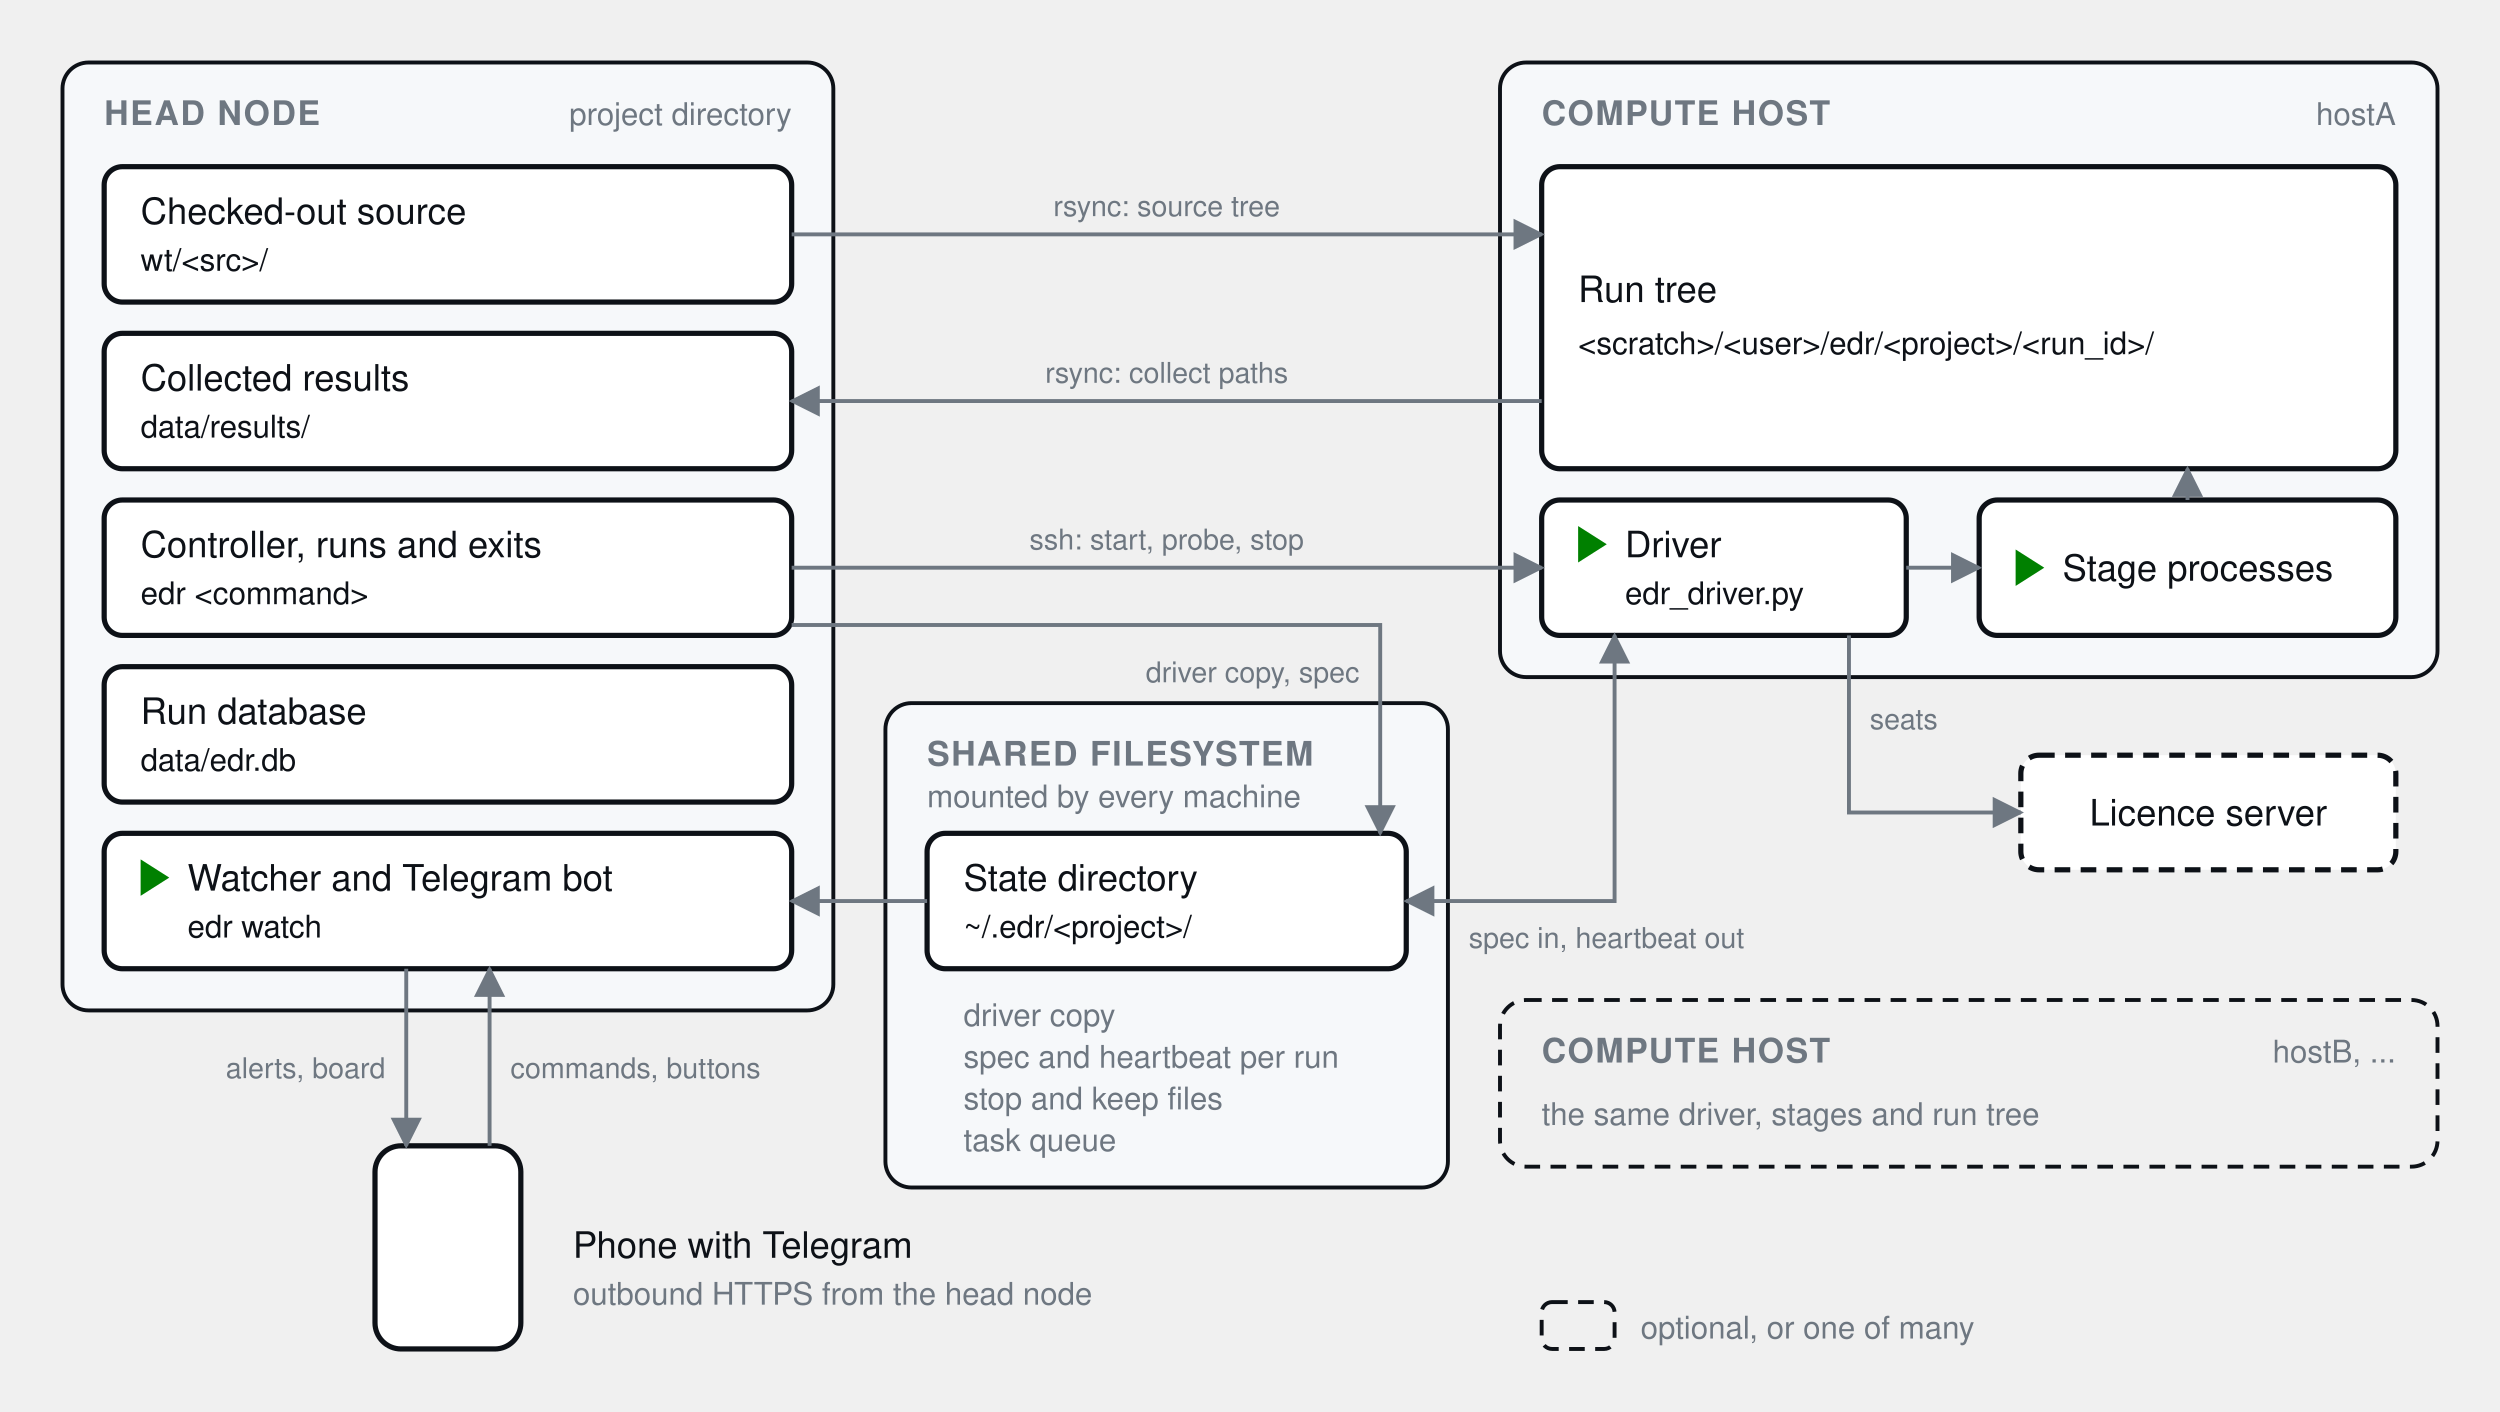
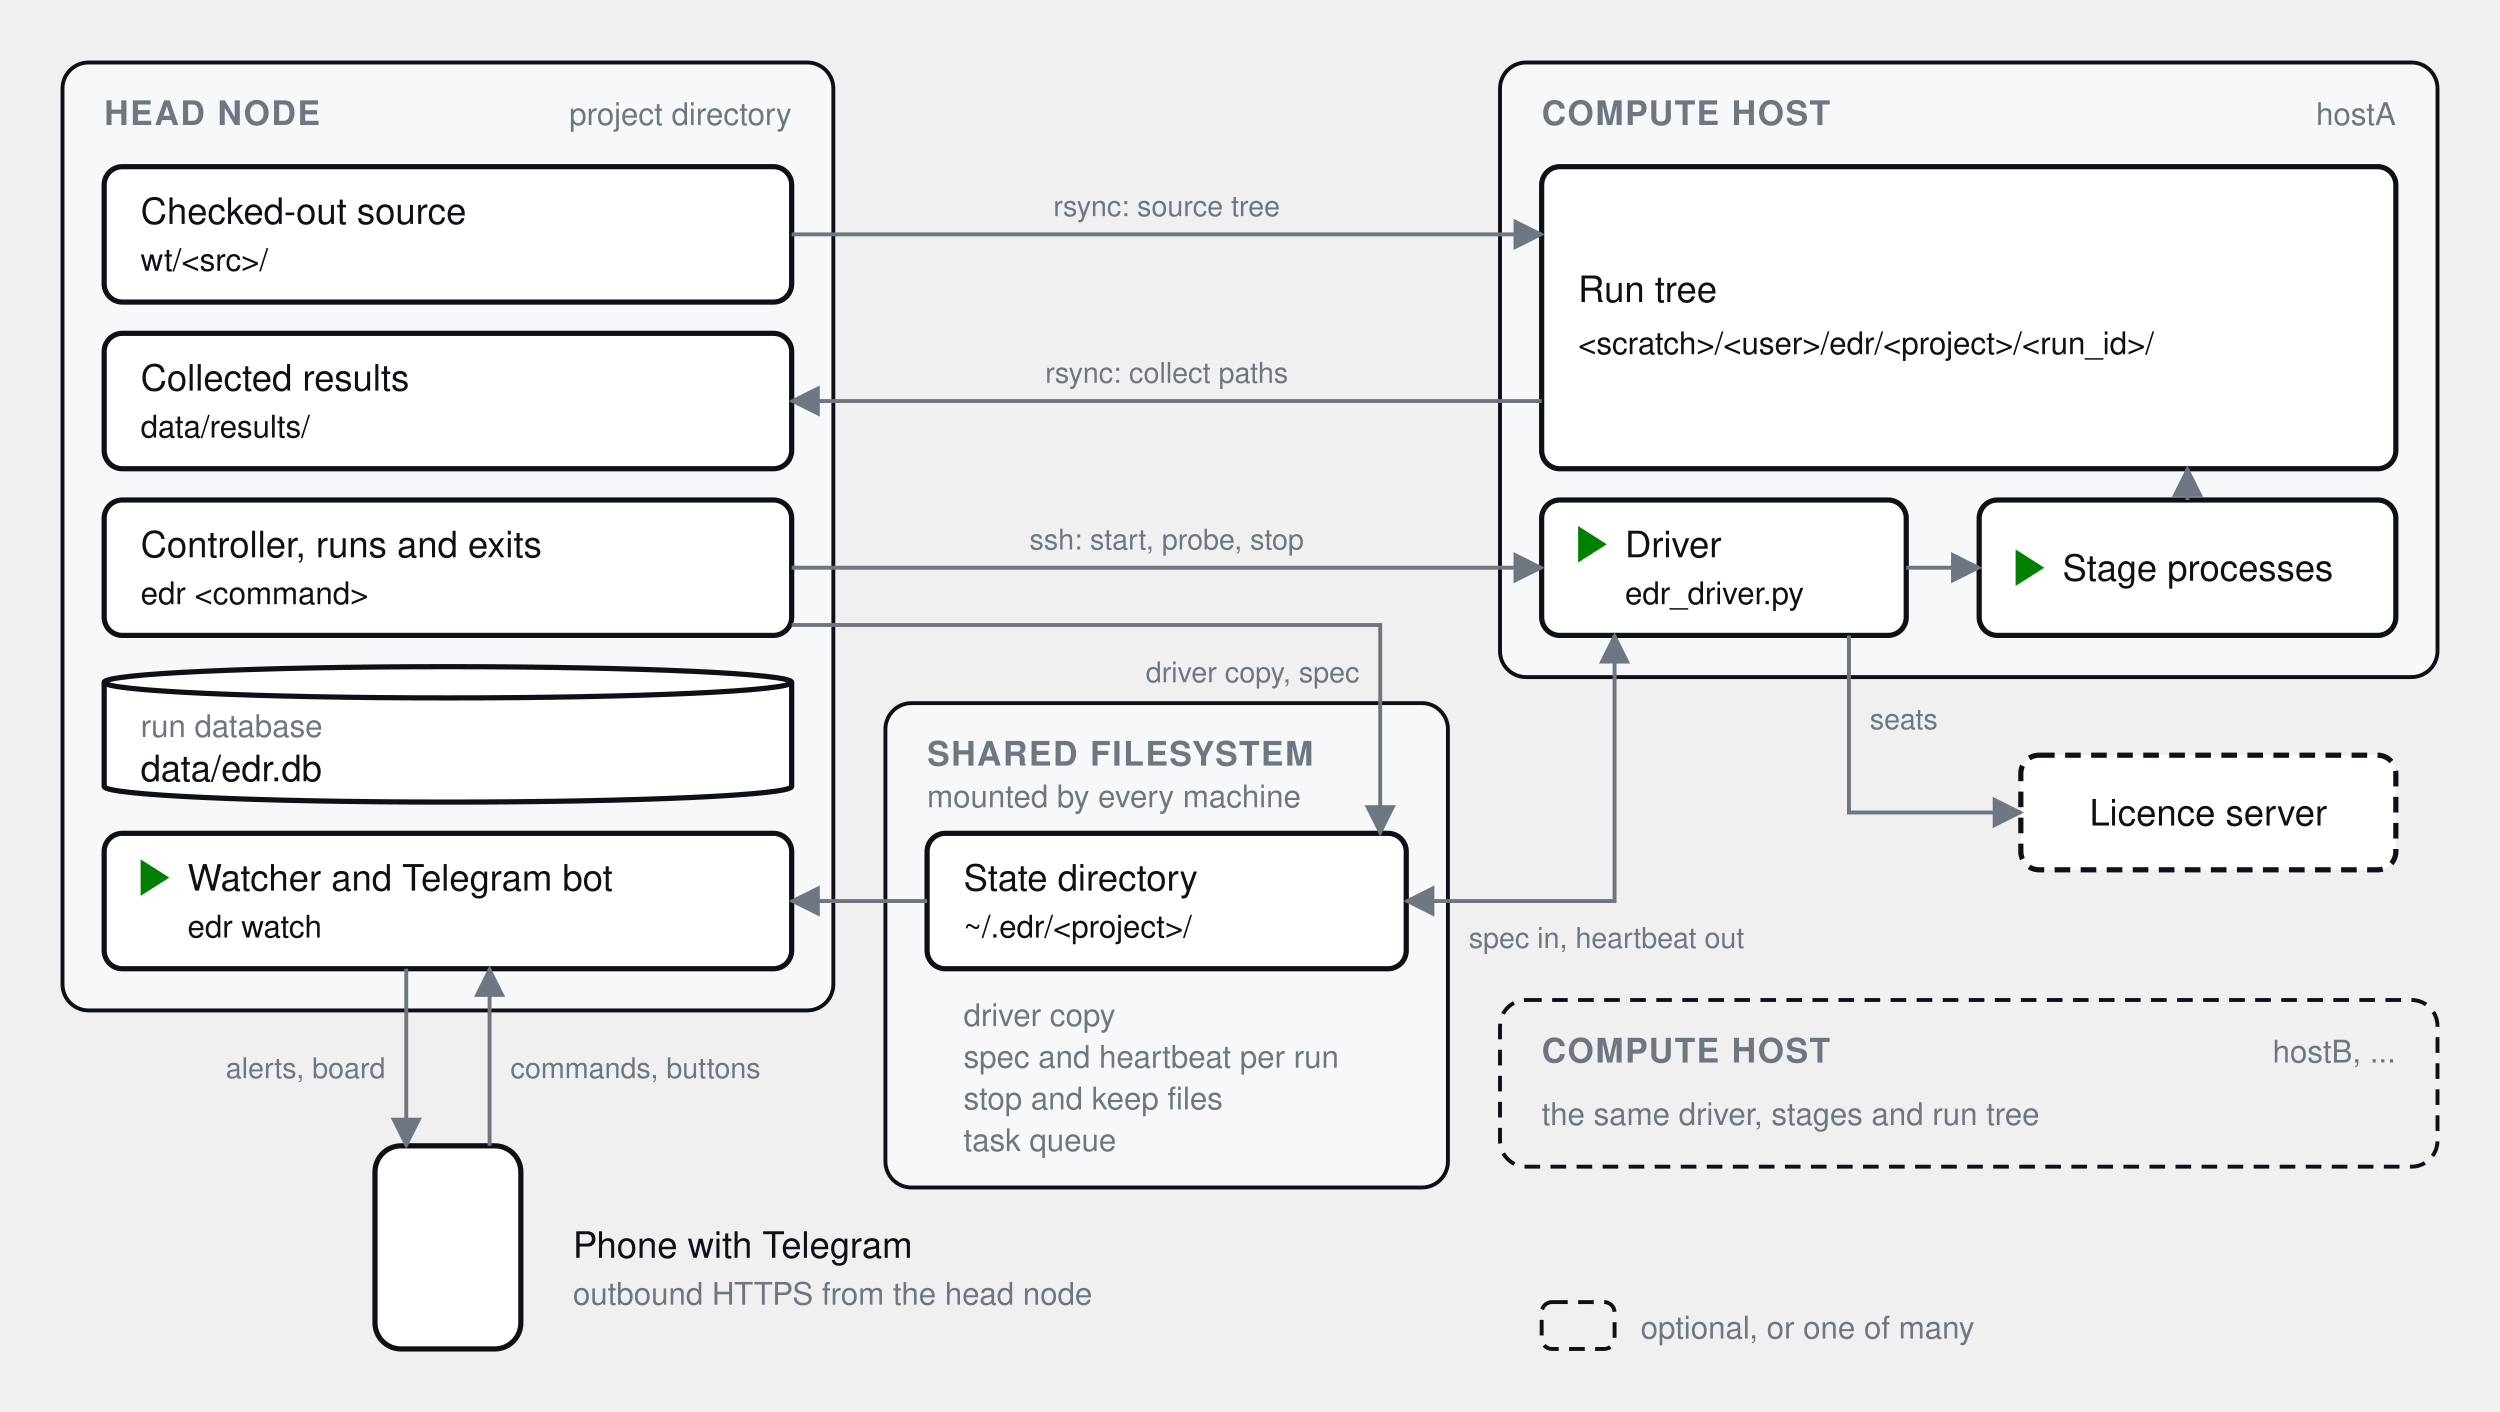
<svg xmlns="http://www.w3.org/2000/svg" width="960" height="542" viewBox="0 0 960 542" role="img" aria-label="Where edarunner runs: the head node, the shared filesystem, the compute hosts, the licence server and the phone">
  <style>
  .box { fill: #ffffff; stroke: #0d1117; stroke-width: 2; }
  .frame { fill: none; stroke: #0d1117; stroke-width: 1.5; }
  .frame-fill { fill: #f6f8fa; stroke: #0d1117; stroke-width: 1.5; }
  .run { fill: #008000; }
  .t { font-family: Helvetica, Arial, sans-serif; font-size: 14px; fill: #0d1117; }
  .s { font-family: Helvetica, Arial, sans-serif; font-size: 12px; fill: #6e7781; }
  .h { font-family: Helvetica, Arial, sans-serif; font-size: 13px; font-weight: 700; fill: #6e7781; letter-spacing: 0.6px; }
  .m { font-family: Helvetica, Arial, sans-serif; font-size: 12px; fill: #0d1117; }
  .a { fill: none; stroke: #6e7781; stroke-width: 1.5; marker-end: url(#arrow); }
  .al { font-family: Helvetica, Arial, sans-serif; font-size: 11px; fill: #6e7781; }
  .dash { stroke-dasharray: 6 4; }
  @media (prefers-color-scheme: dark) {
    .box { fill: #0d1117; }
    .frame-fill { fill: #161b22; }
    .t, .m { fill: #e6edf3; }
    .box, .frame, .frame-fill { stroke: #e6edf3; }
  }
</style>
  <defs>
    <marker id="arrow" viewBox="0 0 10 10" refX="9" refY="5" markerWidth="8" markerHeight="8" orient="auto-start-reverse">
      <path d="M0 0L10 5L0 10z" fill="#6e7781" />
    </marker>
  </defs>
  <rect class="frame-fill" x="24" y="24" width="296" height="364" rx="10" />
  <text class="h" x="40" y="48">HEAD NODE</text>
  <text class="s" x="304" y="48" text-anchor="end">project directory</text>
  <rect class="box" x="40" y="64" width="264" height="52" rx="7" />
  <text class="t" x="54" y="86">Checked-out source</text>
  <text class="m" x="54" y="104">wt/&lt;src&gt;/</text>
  <rect class="box" x="40" y="128" width="264" height="52" rx="7" />
  <text class="t" x="54" y="150">Collected results</text>
  <text class="m" x="54" y="168">data/results/</text>
  <rect class="box" x="40" y="192" width="264" height="52" rx="7" />
  <text class="t" x="54" y="214">Controller, runs and exits</text>
  <text class="m" x="54" y="232">edr &lt;command&gt;</text>
-   <rect class="box" x="40" y="256" width="264" height="52" rx="7" />
-   <text class="t" x="54" y="278">Run database</text>
-   <text class="m" x="54" y="296">data/edr.db</text>
+   <path class="box" d="M40 262v40a132 6 0 0 0 264 0V262" />
+   <ellipse class="box" cx="172" cy="262" rx="132" ry="6" />
+   <text class="s" x="54" y="283">run database</text>
+   <text class="t" x="54" y="300">data/edr.db</text>
  <rect class="box" x="40" y="320" width="264" height="52" rx="7" />
  <path class="run" d="M54 330v14l11-7z" />
  <text class="t" x="72" y="342">Watcher and Telegram bot</text>
  <text class="m" x="72" y="360">edr watch</text>
  <rect class="frame-fill" x="340" y="270" width="216" height="186" rx="10" />
  <text class="h" x="356" y="294">SHARED FILESYSTEM</text>
  <text class="s" x="356" y="310">mounted by every machine</text>
  <rect class="box" x="356" y="320" width="184" height="52" rx="7" />
  <text class="t" x="370" y="342">State directory</text>
  <text class="m" x="370" y="360">~/.edr/&lt;project&gt;/</text>
  <text class="s" x="370" y="394">driver copy</text>
  <text class="s" x="370" y="410">spec and heartbeat per run</text>
  <text class="s" x="370" y="426">stop and keep files</text>
  <text class="s" x="370" y="442">task queue</text>
  <rect class="frame-fill" x="576" y="24" width="360" height="236" rx="10" />
  <text class="h" x="592" y="48">COMPUTE HOST</text>
  <text class="s" x="920" y="48" text-anchor="end">hostA</text>
  <rect class="box" x="592" y="64" width="328" height="116" rx="7" />
  <text class="t" x="606" y="116">Run tree</text>
  <text class="m" x="606" y="136">&lt;scratch&gt;/&lt;user&gt;/edr/&lt;project&gt;/&lt;run_id&gt;/</text>
  <rect class="box" x="592" y="192" width="140" height="52" rx="7" />
  <path class="run" d="M606 202v14l11-7z" />
  <text class="t" x="624" y="214">Driver</text>
  <text class="m" x="624" y="232">edr_driver.py</text>
  <rect class="box" x="760" y="192" width="160" height="52" rx="7" />
  <path class="run" d="M774 211v14l11-7z" />
  <text class="t" x="792" y="223">Stage processes</text>
  <path class="a" d="M732 218H760" />
  <path class="a" d="M840 192V180" />
  <rect class="box dash" x="776" y="290" width="144" height="44" rx="7" />
  <text class="t" x="848" y="317" text-anchor="middle">Licence server</text>
  <rect class="frame dash" x="576" y="384" width="360" height="64" rx="10" />
  <text class="h" x="592" y="408">COMPUTE HOST</text>
  <text class="s" x="920" y="408" text-anchor="end">hostB, ...</text>
  <text class="s" x="592" y="432">the same driver, stages and run tree</text>
  <rect class="box" x="144" y="440" width="56" height="78" rx="10" />
  <text class="t" x="220" y="483">Phone with Telegram</text>
  <text class="s" x="220" y="501">outbound HTTPS from the head node</text>
  <path class="a" d="M304 90H592" />
  <text class="al" x="448" y="83" text-anchor="middle">rsync: source tree</text>
  <path class="a" d="M592 154H304" />
  <text class="al" x="448" y="147" text-anchor="middle">rsync: collect paths</text>
  <path class="a" d="M304 218H592" />
  <text class="al" x="448" y="211" text-anchor="middle">ssh: start, probe, stop</text>
  <path class="a" d="M620 244V346H540" style="marker-start: url(#arrow)" />
  <text class="al" x="564" y="364">spec in, heartbeat out</text>
  <path class="a" d="M710 244V312H776" />
  <text class="al" x="718" y="280">seats</text>
  <path class="a" d="M356 346H304" />
  <path class="a" d="M304 240H530V320" />
  <text class="al" x="522" y="262" text-anchor="end">driver copy, spec</text>
  <path class="a" d="M156 372V440" />
  <text class="al" x="148" y="414" text-anchor="end">alerts, board</text>
  <path class="a" d="M188 440V372" />
  <text class="al" x="196" y="414">commands, buttons</text>
  <rect class="frame dash" x="592" y="500" width="28" height="18" rx="4" />
  <text class="s" x="630" y="514">optional, or one of many</text>
</svg>
